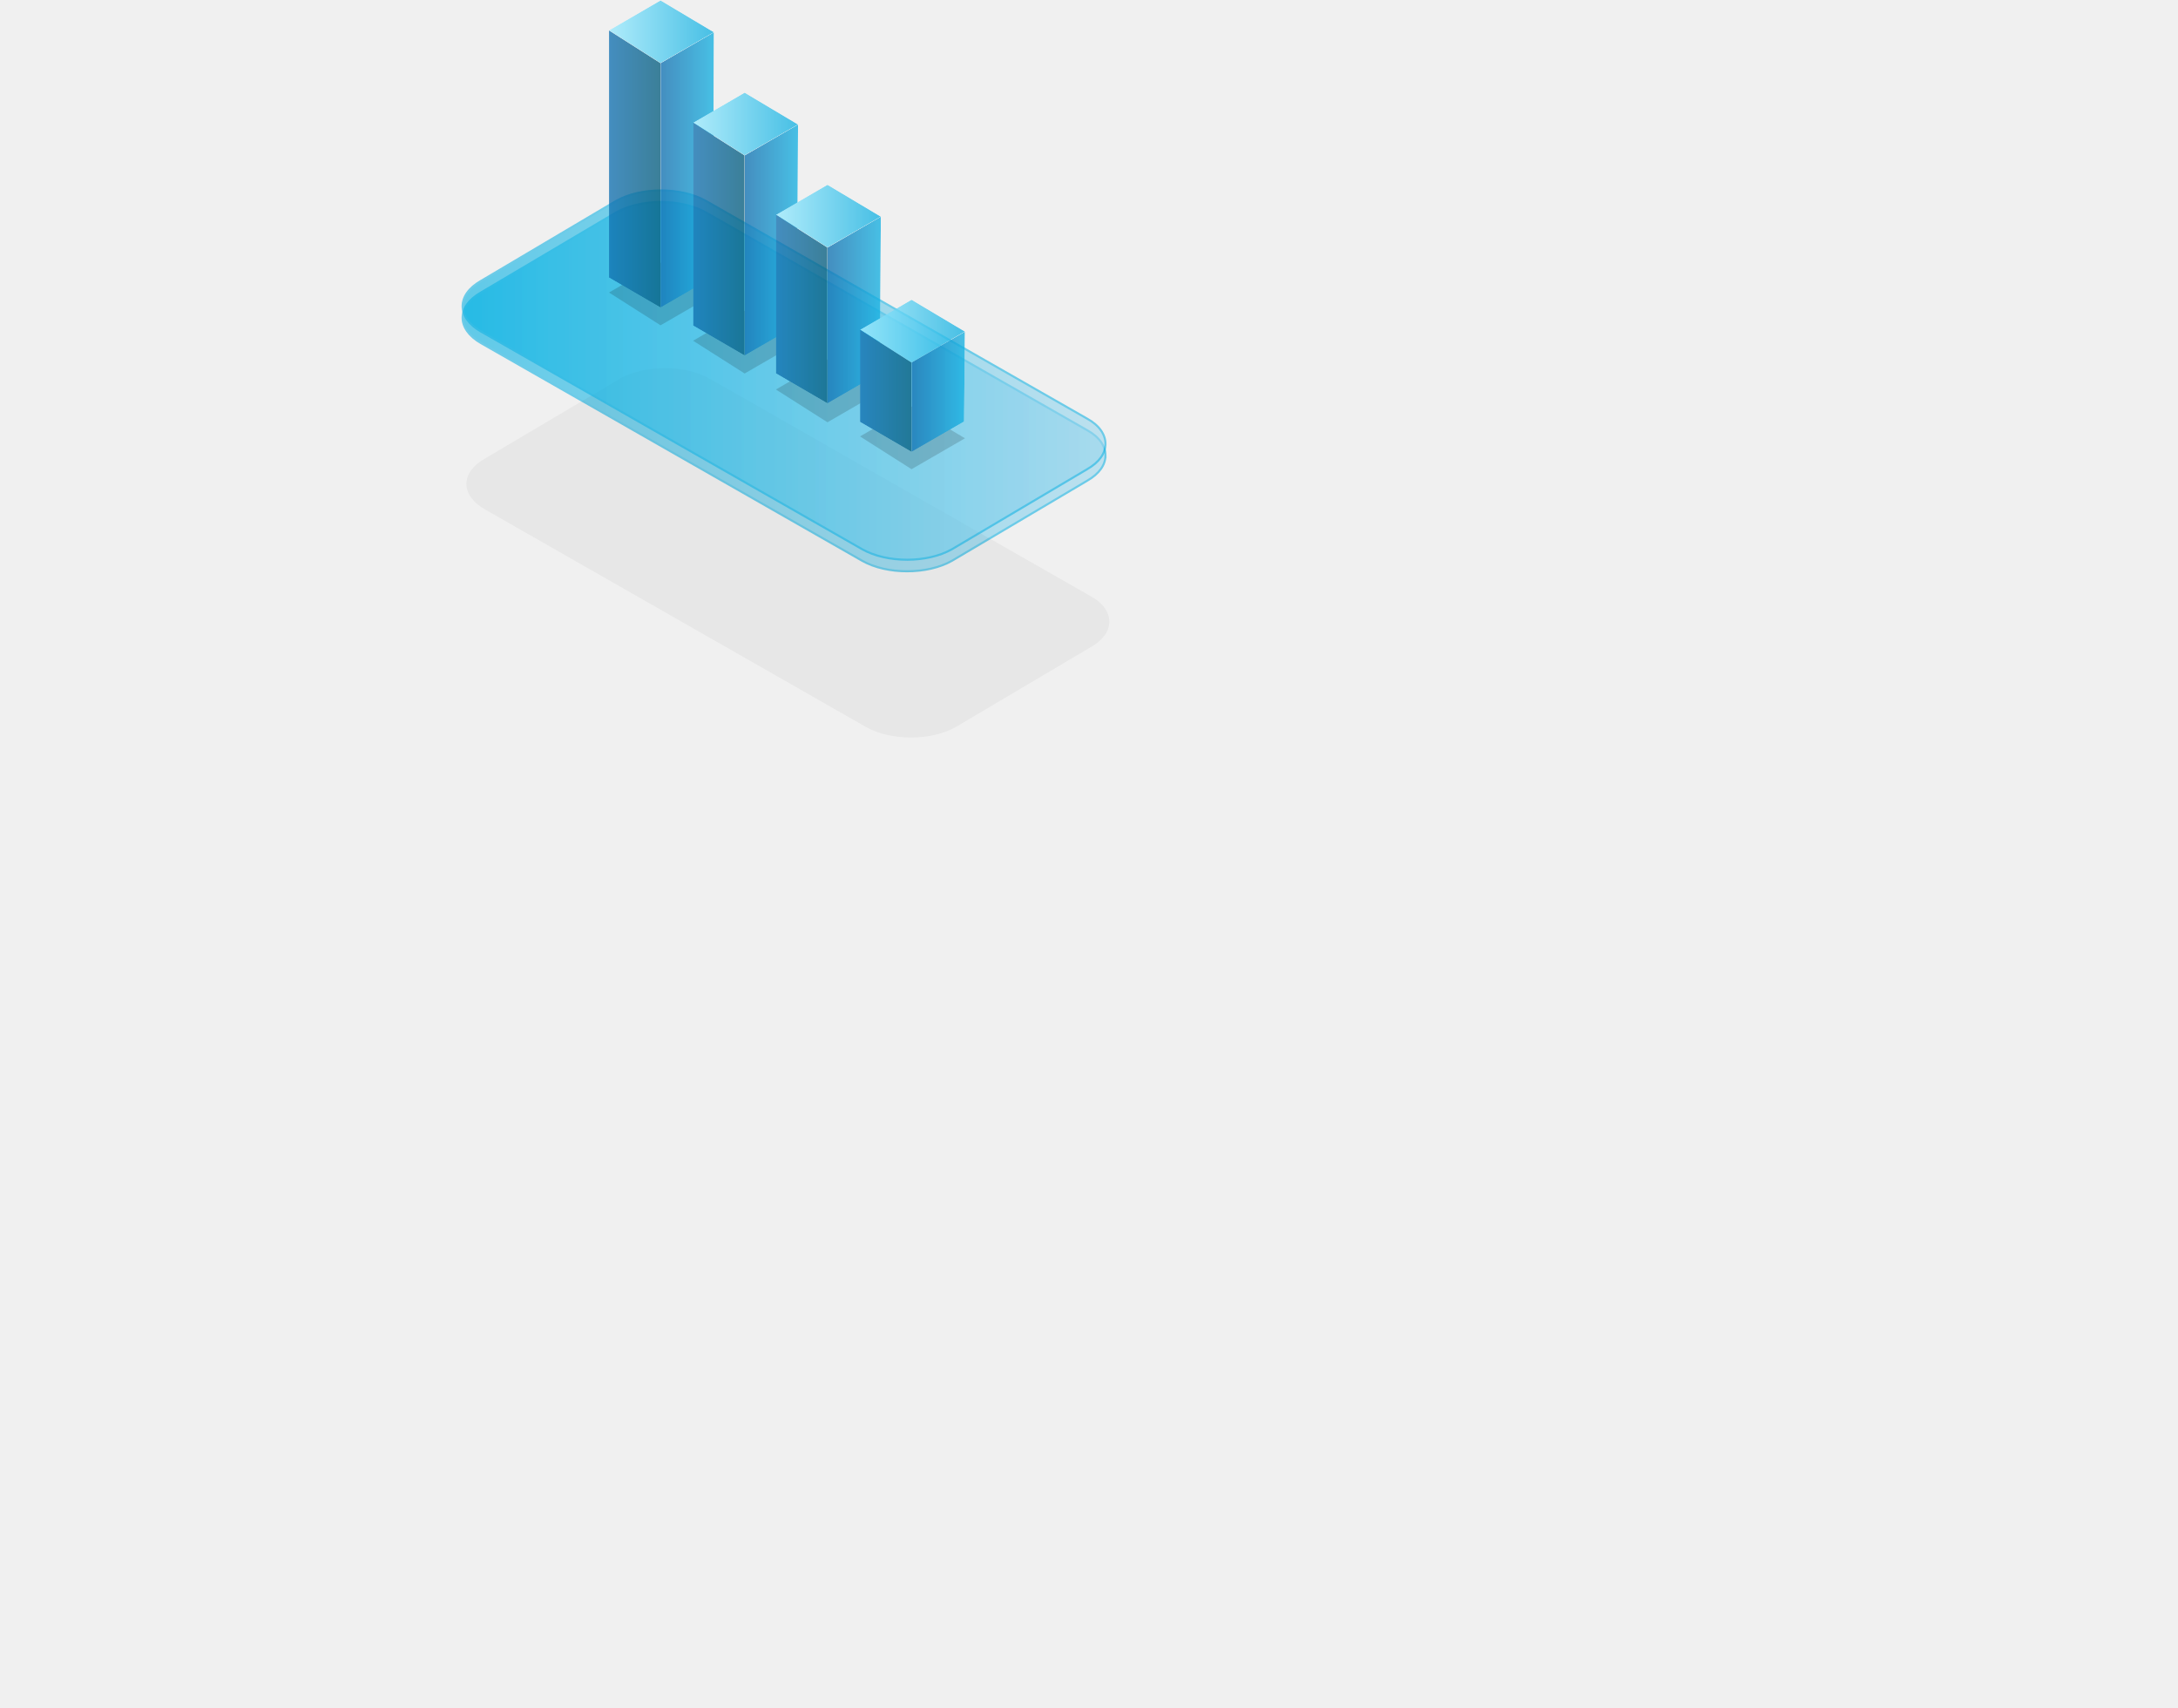
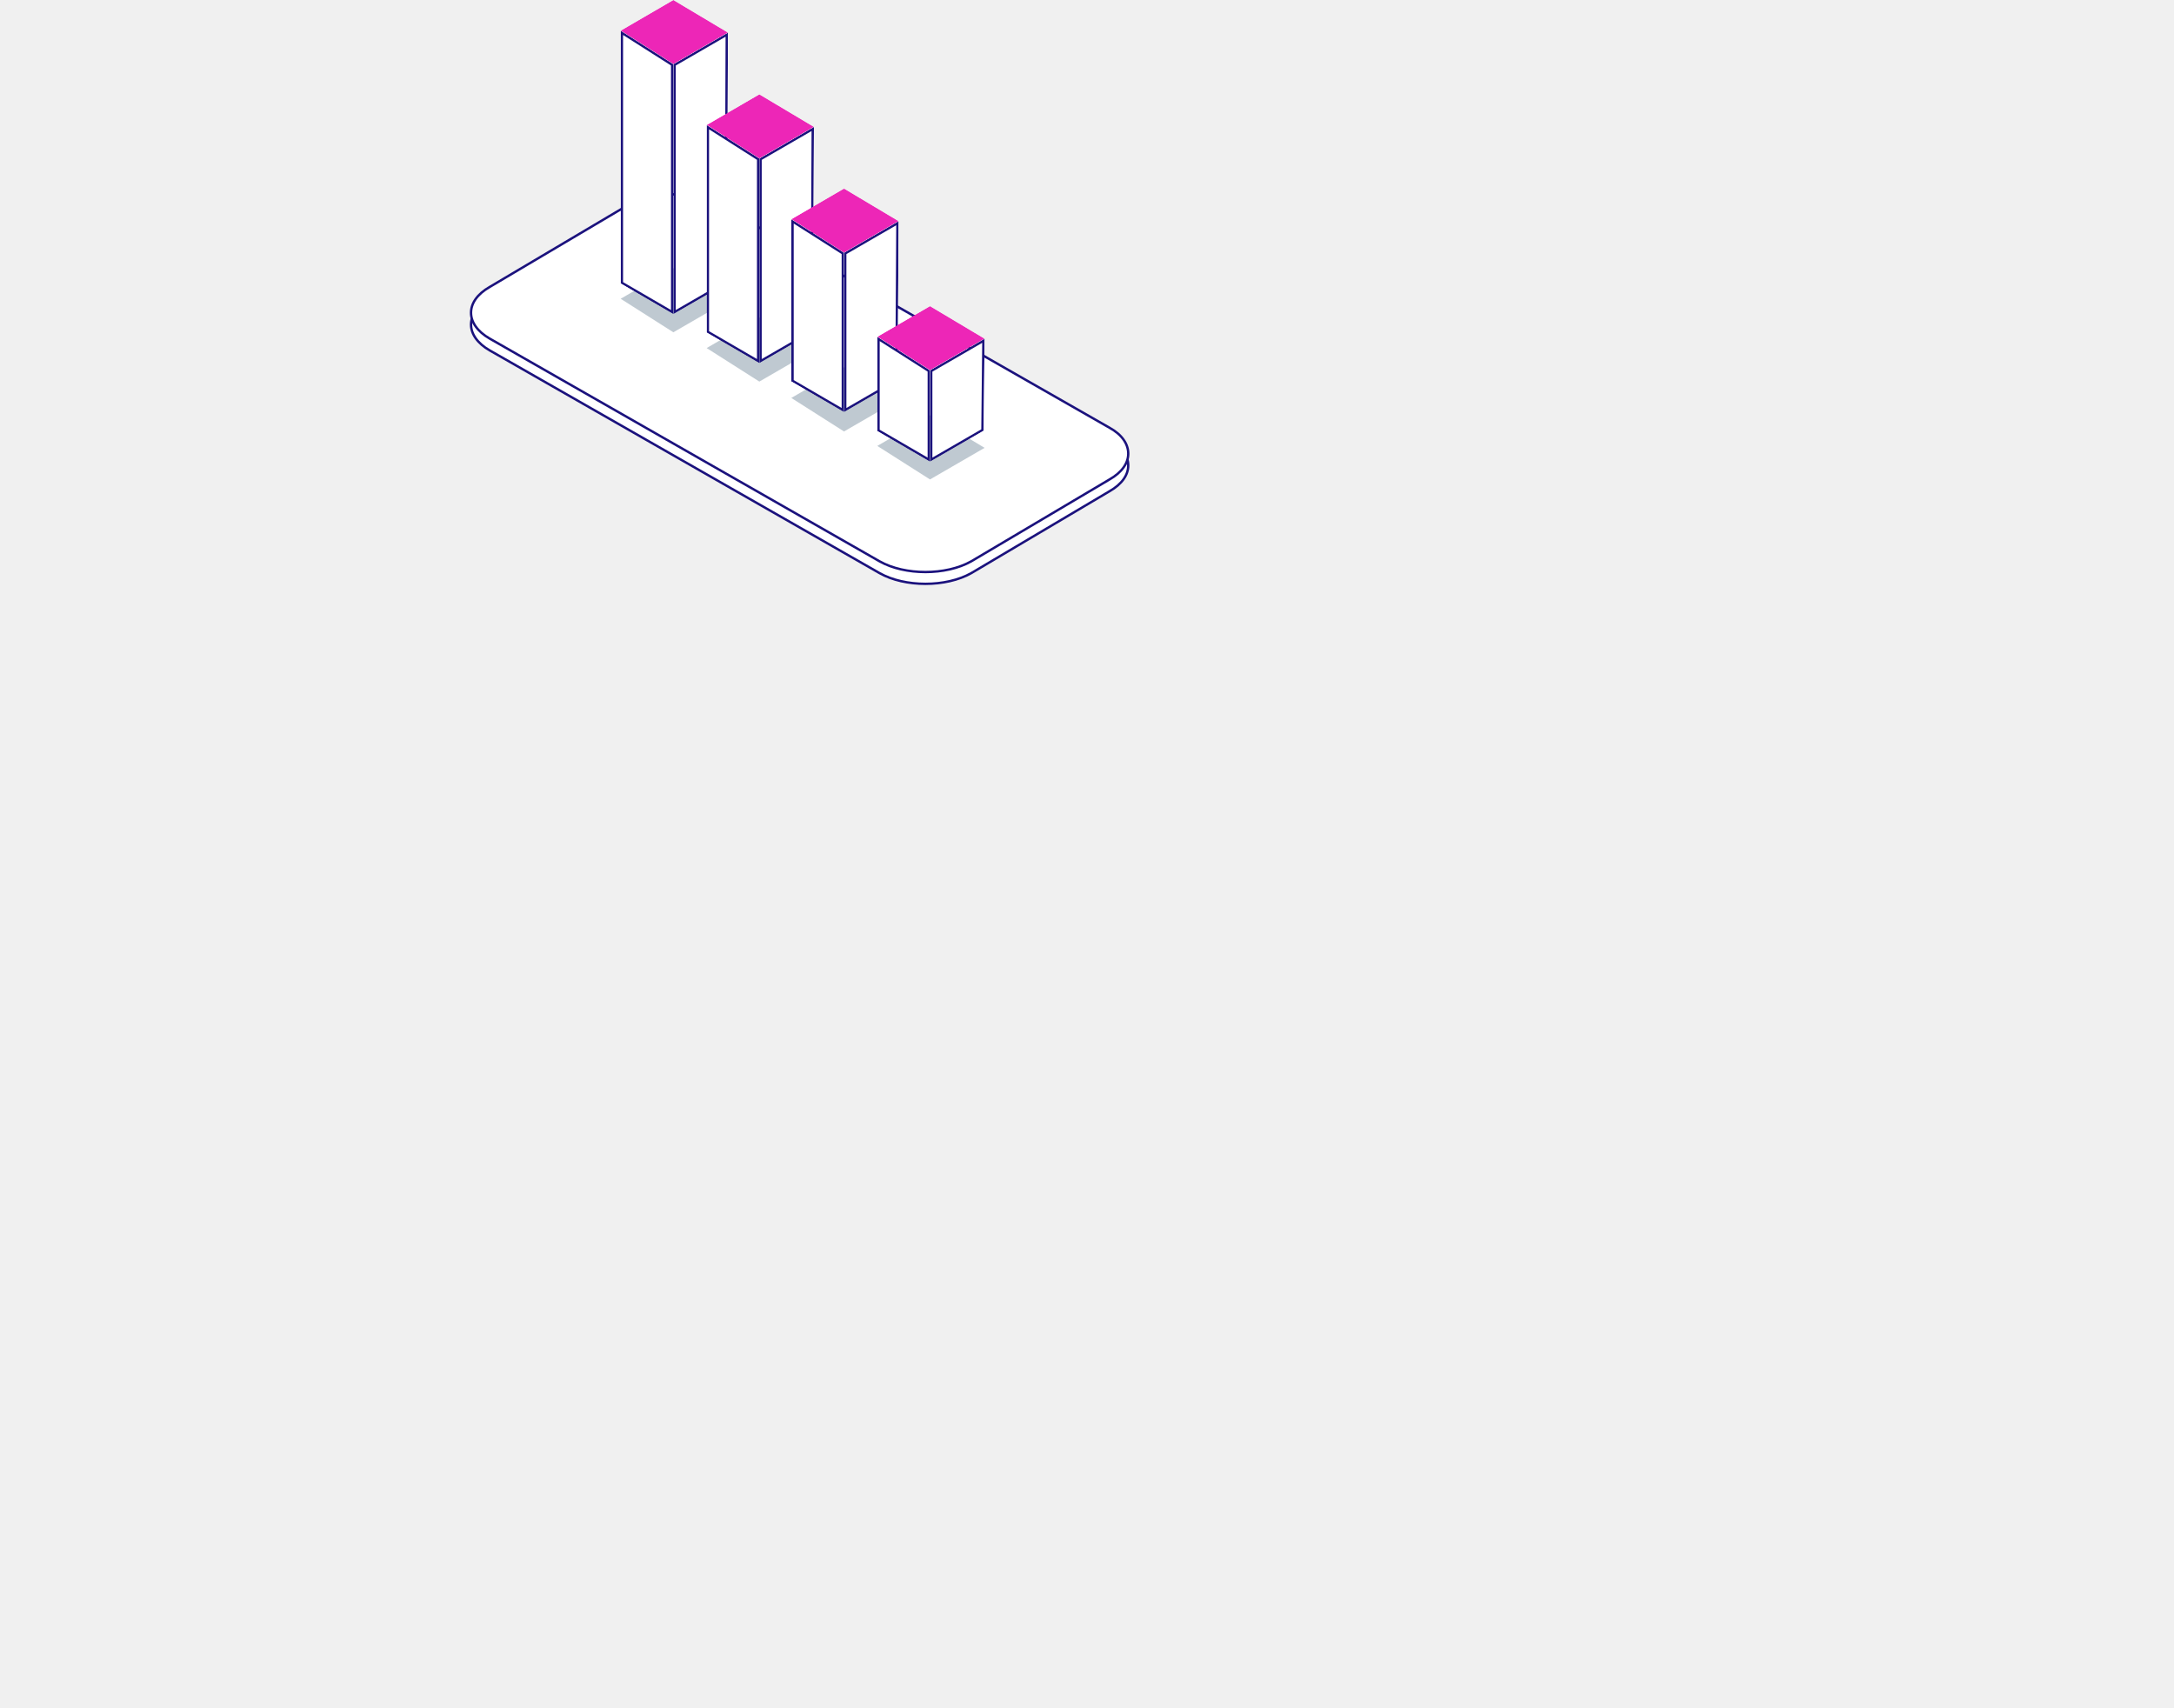
- <svg xmlns="http://www.w3.org/2000/svg" xmlns:xlink="http://www.w3.org/1999/xlink" width="838" height="657">
-   <defs>
-     <linearGradient x1="-.086%" y1="50.031%" x2="99.972%" y2="50.031%" id="a">
-       <stop stop-color="#00B0E3" offset="0%" />
-       <stop stop-color="#9AD6ED" offset="100%" />
-     </linearGradient>
-     <linearGradient x1="0%" y1="50%" x2="100%" y2="50%" id="c">
-       <stop stop-color="#14B1E2" offset="0%" />
-       <stop stop-color="#1070B1" offset="100%" />
-     </linearGradient>
-     <linearGradient x1="0%" y1="49.999%" x2="100.001%" y2="49.999%" id="f">
-       <stop stop-color="#14B1E2" offset="0%" />
-       <stop stop-color="#9CEBFF" offset="100%" />
-     </linearGradient>
-     <linearGradient x1="0%" y1="50%" x2="100.002%" y2="50%" id="i">
-       <stop stop-color="#045D7E" offset="0%" />
-       <stop stop-color="#1070B1" offset="100%" />
-     </linearGradient>
-     <linearGradient x1=".001%" y1="50%" x2="100%" y2="50%" id="l">
-       <stop stop-color="#14B1E2" offset="0%" />
-       <stop stop-color="#1070B1" offset="100%" />
-     </linearGradient>
-     <linearGradient x1="0%" y1="49.999%" x2="99.999%" y2="49.999%" id="o">
-       <stop stop-color="#14B1E2" offset="0%" />
-       <stop stop-color="#9CEBFF" offset="100%" />
-     </linearGradient>
-     <linearGradient x1="0%" y1="50%" x2="99.998%" y2="50%" id="r">
-       <stop stop-color="#045D7E" offset="0%" />
-       <stop stop-color="#1070B1" offset="100%" />
-     </linearGradient>
-     <linearGradient x1="0%" y1="50%" x2="99.999%" y2="50%" id="u">
-       <stop stop-color="#14B1E2" offset="0%" />
-       <stop stop-color="#1070B1" offset="100%" />
-     </linearGradient>
-     <linearGradient x1="0%" y1="50.002%" x2="99.999%" y2="50.002%" id="x">
-       <stop stop-color="#14B1E2" offset="0%" />
-       <stop stop-color="#9CEBFF" offset="100%" />
-     </linearGradient>
-     <linearGradient x1="-.001%" y1="50%" x2="99.998%" y2="50%" id="A">
-       <stop stop-color="#045D7E" offset="0%" />
-       <stop stop-color="#1070B1" offset="100%" />
-     </linearGradient>
-     <linearGradient x1="0%" y1="50.001%" x2="100.001%" y2="50.001%" id="D">
-       <stop stop-color="#14B1E2" offset="0%" />
-       <stop stop-color="#9CEBFF" offset="100%" />
-     </linearGradient>
-     <linearGradient x1="0%" y1="50%" x2="100.002%" y2="50%" id="G">
-       <stop stop-color="#045D7E" offset="0%" />
-       <stop stop-color="#1070B1" offset="100%" />
-     </linearGradient>
-     <linearGradient x1="0%" y1="50%" x2="100.003%" y2="50%" id="J">
-       <stop stop-color="#14B1E2" offset="0%" />
-       <stop stop-color="#1070B1" offset="100%" />
-     </linearGradient>
-     <path id="b" d="M20.712 105.96L.523 94.296.163.004l20.55 11.893z" />
-     <path id="e" d="M20.71.032L.164 12.286l20.55 11.893L40.54 11.564 20.713.032z" />
-     <path id="h" d="M.496 12.674v94.063l19.828-11.533V.061z" />
-     <path id="k" d="M21.012 89.282L.823 77.618.463.37l20.55 11.894z" />
-     <path id="n" d="M.463 12.806L21.013.553 40.84 12.086 21.012 24.7z" />
-     <path id="q" d="M.019 13.041V90.06l19.829-11.531V.427z" />
-     <path id="t" d="M21.027 71.942L.838 60.278.478.073l20.55 11.893z" />
-     <path id="w" d="M.477 12.51L21.027.255l19.83 11.533-19.83 12.613z" />
-     <path id="z" d="M.033 12.743V72.72l19.83-11.533V.13z" />
-     <path id="C" d="M0 12.443l20.549 11.893 19.829-12.612L20.549.19z" />
-     <path id="F" d="M.334 12.677v34.41l19.828-11.532V.064z" />
-     <path id="I" d="M.36 34.645l20.19 11.666V11.9L0 .007z" />
-   </defs>
-   <g fill="none" fill-rule="evenodd">
-     <g fill-rule="nonzero">
-       <path d="M247.334 102.003c0 3.58-2.352 7.046-7.055 9.73l-52.031 30.812c-9.519 5.368-24.972 5.368-34.49 0L7.055 58.74C2.352 56.055 0 52.476 0 49.01c0-3.578 2.352-7.045 7.055-9.73L59.086 8.469c9.519-5.368 24.972-5.368 34.49 0L240.28 92.274c4.703 2.572 7.055 6.15 7.055 9.73z" stroke="#14B2E2" stroke-width=".8" fill="url(#a)" opacity=".6" transform="translate(178 73.286)" />
-       <path d="M426.806 239.255c0 3.579-2.351 7.046-7.055 9.73l-52.031 30.812c-9.518 5.368-24.972 5.368-34.49 0l-146.703-83.806c-4.703-2.684-7.055-6.263-7.055-9.73 0-3.579 2.352-7.045 7.055-9.73l52.032-30.812c9.518-5.368 24.971-5.368 34.49 0l146.702 83.807c4.704 2.572 7.055 6.15 7.055 9.73z" fill="#000" opacity=".04" />
-       <path d="M247.334 97.562c0 3.579-2.352 7.045-7.055 9.73l-52.031 30.812c-9.519 5.368-24.972 5.368-34.49 0L7.055 54.298C2.352 51.614 0 48.035 0 44.568c0-3.579 2.352-7.046 7.055-9.73L59.086 4.026c9.519-5.368 24.972-5.368 34.49 0L240.28 87.832c4.703 2.573 7.055 6.151 7.055 9.73z" stroke="#14B2E2" stroke-width=".8" fill="url(#a)" opacity=".6" transform="translate(178 73.286)" />
-     </g>
-     <g opacity=".765">
-       <path fill-opacity=".2" fill="#000" d="M274.697 113.304l-20.55-12.253-19.827 11.532 19.828 12.614zm32.357 18.549l-20.55-12.254-19.828 11.533 19.828 12.614zm31.865 18.771l-20.55-12.254-19.829 11.533 19.83 12.614zm32.357 18.054l-20.55 11.893-19.828-12.614 19.829-11.533z" />
-       <g transform="matrix(-1 0 0 1 274.86 12.404)">
-         <mask id="d" fill="#fff">
-           <use xlink:href="#b" />
-         </mask>
-         <path fill="url(#c)" mask="url(#d)" d="M20.712 105.96L.523 94.296.163.004l20.55 11.893z" />
-       </g>
-       <g transform="matrix(-1 0 0 1 274.86 .124)">
-         <mask id="g" fill="#fff">
-           <use xlink:href="#e" />
-         </mask>
-         <path fill="url(#f)" mask="url(#g)" d="M20.71.032L.164 12.286l20.55 11.893L40.54 11.564 20.713.032z" />
-       </g>
-       <g transform="matrix(-1 0 0 1 254.644 11.627)">
-         <mask id="j" fill="#fff">
-           <use xlink:href="#h" />
-         </mask>
-         <path fill="url(#i)" mask="url(#j)" d="M.496 12.674v94.063l19.828-11.533V.061z" />
-       </g>
-       <g transform="matrix(-1 0 0 1 307.517 47.537)">
-         <mask id="m" fill="#fff">
-           <use xlink:href="#k" />
-         </mask>
-         <path fill="url(#l)" mask="url(#m)" d="M21.012 89.282L.823 77.618.463.37l20.55 11.894z" />
-       </g>
-       <g transform="matrix(-1 0 0 1 307.517 35.1)">
-         <mask id="p" fill="#fff">
-           <use xlink:href="#n" />
-         </mask>
-         <path fill="url(#o)" mask="url(#p)" d="M.463 12.806L21.013.553 40.84 12.086 21.012 24.7z" />
-       </g>
-       <g transform="matrix(-1 0 0 1 286.523 46.76)">
-         <mask id="s" fill="#fff">
-           <use xlink:href="#q" />
-         </mask>
-         <path fill="url(#r)" mask="url(#s)" d="M.019 13.041V90.06l19.829-11.531V.427z" />
-       </g>
-       <g transform="matrix(-1 0 0 1 339.396 83.292)">
-         <mask id="v" fill="#fff">
-           <use xlink:href="#t" />
-         </mask>
-         <path fill="url(#u)" mask="url(#v)" d="M21.027 71.942L.838 60.278.478.073l20.55 11.893z" />
-       </g>
-       <g transform="matrix(-1 0 0 1 339.396 70.855)">
-         <mask id="y" fill="#fff">
-           <use xlink:href="#w" />
-         </mask>
-         <path fill="url(#x)" mask="url(#y)" d="M.477 12.51L21.027.255l19.83 11.533-19.83 12.613z" />
-       </g>
-       <g transform="matrix(-1 0 0 1 318.403 82.514)">
-         <mask id="B" fill="#fff">
-           <use xlink:href="#z" />
-         </mask>
-         <path fill="url(#A)" mask="url(#B)" d="M.033 12.743V72.72l19.83-11.533V.13z" />
-       </g>
-       <g transform="matrix(-1 0 0 1 371.276 115.16)">
-         <mask id="E" fill="#fff">
-           <use xlink:href="#C" />
-         </mask>
-         <path fill="url(#D)" mask="url(#E)" d="M0 12.443l20.549 11.893 19.829-12.612L20.549.19z" />
-       </g>
-       <g transform="matrix(-1 0 0 1 351.06 126.819)">
-         <mask id="H" fill="#fff">
-           <use xlink:href="#F" />
-         </mask>
-         <path fill="url(#G)" mask="url(#H)" d="M.334 12.677v34.41l19.828-11.532V.064z" />
-       </g>
-       <g transform="matrix(-1 0 0 1 371.276 127.596)">
-         <mask id="K" fill="#fff">
-           <use xlink:href="#I" />
-         </mask>
-         <path fill="url(#J)" mask="url(#K)" d="M.36 34.645l20.19 11.666V11.9L0 .007z" />
-       </g>
-     </g>
+ <svg xmlns="http://www.w3.org/2000/svg" width="914" height="718" fill="none">
+   <g fill="#fff" stroke="#1B127D">
+     <path d="M474.343 195.655c0 3.998-2.627 7.871-7.881 10.869l-58.128 34.423c-10.634 5.997-27.898 5.997-38.532 0L205.91 147.321c-5.254-2.999-7.881-6.997-7.881-10.87 0-3.998 2.627-7.871 7.881-10.869l58.128-34.423c10.634-5.997 27.898-5.997 38.532 0l163.892 93.626c5.254 2.874 7.881 6.872 7.881 10.87z" />
+     <path d="M474.343 190.693c0 3.998-2.627 7.871-7.881 10.869l-58.128 34.423c-10.634 5.997-27.898 5.997-38.532 0L205.91 142.359c-5.254-2.999-7.881-6.997-7.881-10.87 0-3.998 2.627-7.871 7.881-10.869l58.128-34.423c10.634-5.997 27.898-5.997 38.532 0l163.892 93.626c5.254 2.874 7.881 6.872 7.881 10.87z" />
+   </g>
+   <path fill-rule="evenodd" clip-rule="evenodd" d="M306.057 126.407l-22.958-13.69-22.151 12.884 22.151 14.092 22.958-13.286zm36.148 20.721l-22.958-13.689-22.151 12.884 22.151 14.093 22.958-13.288zm35.598 20.971l-22.957-13.689-22.153 12.884 22.153 14.092 22.957-13.287zm36.149 20.169l-22.957 13.287-22.153-14.092 22.153-12.884 22.957 13.689z" fill="#BFC9D1" />
+   <mask id="a" style="mask-type:alpha" maskUnits="userSpaceOnUse" x="283" y="13" width="24" height="120">
+     <path fill-rule="evenodd" clip-rule="evenodd" d="M283.099 132.06l22.555-13.031.403-105.34-22.958 13.286V132.06z" fill="#fff" />
+   </mask>
+   <g mask="url(#a)">
+     <path d="M283.599 27.264v103.93l21.556-12.455.399-104.181-21.955 12.705z" fill="#fff" stroke="#1B127D" />
+   </g>
+   <mask id="b" style="mask-type:alpha" maskUnits="userSpaceOnUse" x="260" y="0" width="47" height="27">
+     <path fill-rule="evenodd" clip-rule="evenodd" d="M283.101 0l22.956 13.69-22.958 13.286-22.151-14.092L283.099 0h.002z" fill="#fff" />
+   </mask>
+   <g mask="url(#b)">
+     <path fill-rule="evenodd" clip-rule="evenodd" d="M283.101 0l22.956 13.69-22.958 13.286-22.151-14.092L283.099 0h.002z" fill="#ED26B7" />
+   </g>
+   <mask id="c" style="mask-type:alpha" maskUnits="userSpaceOnUse" x="260" y="12" width="24" height="121">
+     <path fill-rule="evenodd" clip-rule="evenodd" d="M283.1 26.975V132.06l-22.152-12.885V12.884L283.1 26.975z" fill="#fff" />
+   </mask>
+   <g mask="url(#c)">
+     <path d="M261.448 13.794v105.094l21.152 12.303V27.25l-21.152-13.456z" fill="#fff" stroke="#1B127D" />
+   </g>
+   <mask id="d" style="mask-type:alpha" maskUnits="userSpaceOnUse" x="319" y="53" width="24" height="100">
+     <path fill-rule="evenodd" clip-rule="evenodd" d="M319.247 152.677l22.555-13.03.403-86.3-22.958 13.287v86.043z" fill="#fff" />
+   </mask>
+   <g mask="url(#d)">
+     <path d="M319.747 66.923v84.888l21.556-12.454.398-85.14-21.954 12.706z" fill="#fff" stroke="#1B127D" />
+   </g>
+   <mask id="e" style="mask-type:alpha" maskUnits="userSpaceOnUse" x="297" y="39" width="46" height="28">
+     <path fill-rule="evenodd" clip-rule="evenodd" d="M342.205 53.347l-22.958-13.689-22.152 12.884 22.152 14.092 22.958-13.287z" fill="#fff" />
+   </mask>
+   <g mask="url(#e)">
+     <path fill-rule="evenodd" clip-rule="evenodd" d="M342.205 53.347l-22.958-13.689-22.152 12.884 22.152 14.092 22.958-13.287z" fill="#ED26B7" />
+   </g>
+   <mask id="f" style="mask-type:alpha" maskUnits="userSpaceOnUse" x="297" y="52" width="23" height="101">
+     <path d="M297.595 53.453v86.054l21.152 12.301v-84.9l-21.152-13.455z" fill="#fff" stroke="#fff" />
+   </mask>
+   <g mask="url(#f)">
+     <path d="M297.595 53.453v86.054l21.152 12.301v-84.9l-21.152-13.455z" fill="#fff" stroke="#1B127D" />
+   </g>
+   <mask id="g" style="mask-type:alpha" maskUnits="userSpaceOnUse" x="354" y="92" width="24" height="82">
+     <path fill-rule="evenodd" clip-rule="evenodd" d="M354.846 173.249l22.555-13.031.403-67.259-22.958 13.287v67.003z" fill="#fff" />
+   </mask>
+   <g mask="url(#g)">
+     <path d="M355.346 106.534v65.849l21.556-12.455.396-66.099-21.952 12.705z" fill="#fff" stroke="#1B127D" />
+   </g>
+   <mask id="h" style="mask-type:alpha" maskUnits="userSpaceOnUse" x="332" y="79" width="46" height="28">
+     <path fill-rule="evenodd" clip-rule="evenodd" d="M377.804 92.96l-22.958-13.69-22.152 12.884 22.152 14.092 22.958-13.287z" fill="#fff" />
+   </mask>
+   <g mask="url(#h)">
+     <path fill-rule="evenodd" clip-rule="evenodd" d="M377.804 92.96l-22.958-13.69-22.152 12.884 22.152 14.092 22.958-13.287z" fill="#ED26B7" />
+   </g>
+   <mask id="i" style="mask-type:alpha" maskUnits="userSpaceOnUse" x="332" y="92" width="23" height="82">
+     <path fill-rule="evenodd" clip-rule="evenodd" d="M354.846 106.246v67.003l-22.152-12.884v-68.21l22.152 14.091z" fill="#fff" />
+   </mask>
+   <g mask="url(#i)">
+     <path d="M333.194 93.065v67.012l21.152 12.303v-65.86l-21.152-13.455z" fill="#fff" stroke="#1B127D" />
+   </g>
+   <mask id="j" style="mask-type:alpha" maskUnits="userSpaceOnUse" x="368" y="128" width="46" height="28">
+     <path fill-rule="evenodd" clip-rule="evenodd" d="M413.952 142.381l-22.957 13.287-22.153-14.091 22.153-12.885 22.957 13.689z" fill="#fff" />
+   </mask>
+   <g mask="url(#j)">
+     <path fill-rule="evenodd" clip-rule="evenodd" d="M413.952 142.381l-22.957 13.287-22.153-14.091 22.153-12.885 22.957 13.689z" fill="#ED26B7" />
+   </g>
+   <mask id="k" style="mask-type:alpha" maskUnits="userSpaceOnUse" x="368" y="141" width="23" height="54">
+     <path fill-rule="evenodd" clip-rule="evenodd" d="M390.994 155.668v38.442l-22.151-12.884v-39.65l22.151 14.092z" fill="#fff" />
+   </mask>
+   <g mask="url(#k)">
+     <path d="M369.343 142.487v38.451l21.151 12.302v-37.298l-21.151-13.455z" fill="#fff" stroke="#1B127D" />
+   </g>
+   <mask id="l" style="mask-type:alpha" maskUnits="userSpaceOnUse" x="390" y="142" width="24" height="53">
+     <path fill-rule="evenodd" clip-rule="evenodd" d="M413.549 181.078l-22.554 13.032v-38.442l22.957-13.287-.403 38.697z" fill="#fff" />
+   </mask>
+   <g mask="url(#l)">
+     <path d="M413.443 143.254l-21.948 12.702v37.288l21.557-12.456.391-37.534z" fill="#fff" stroke="#1B127D" />
  </g>
</svg>
